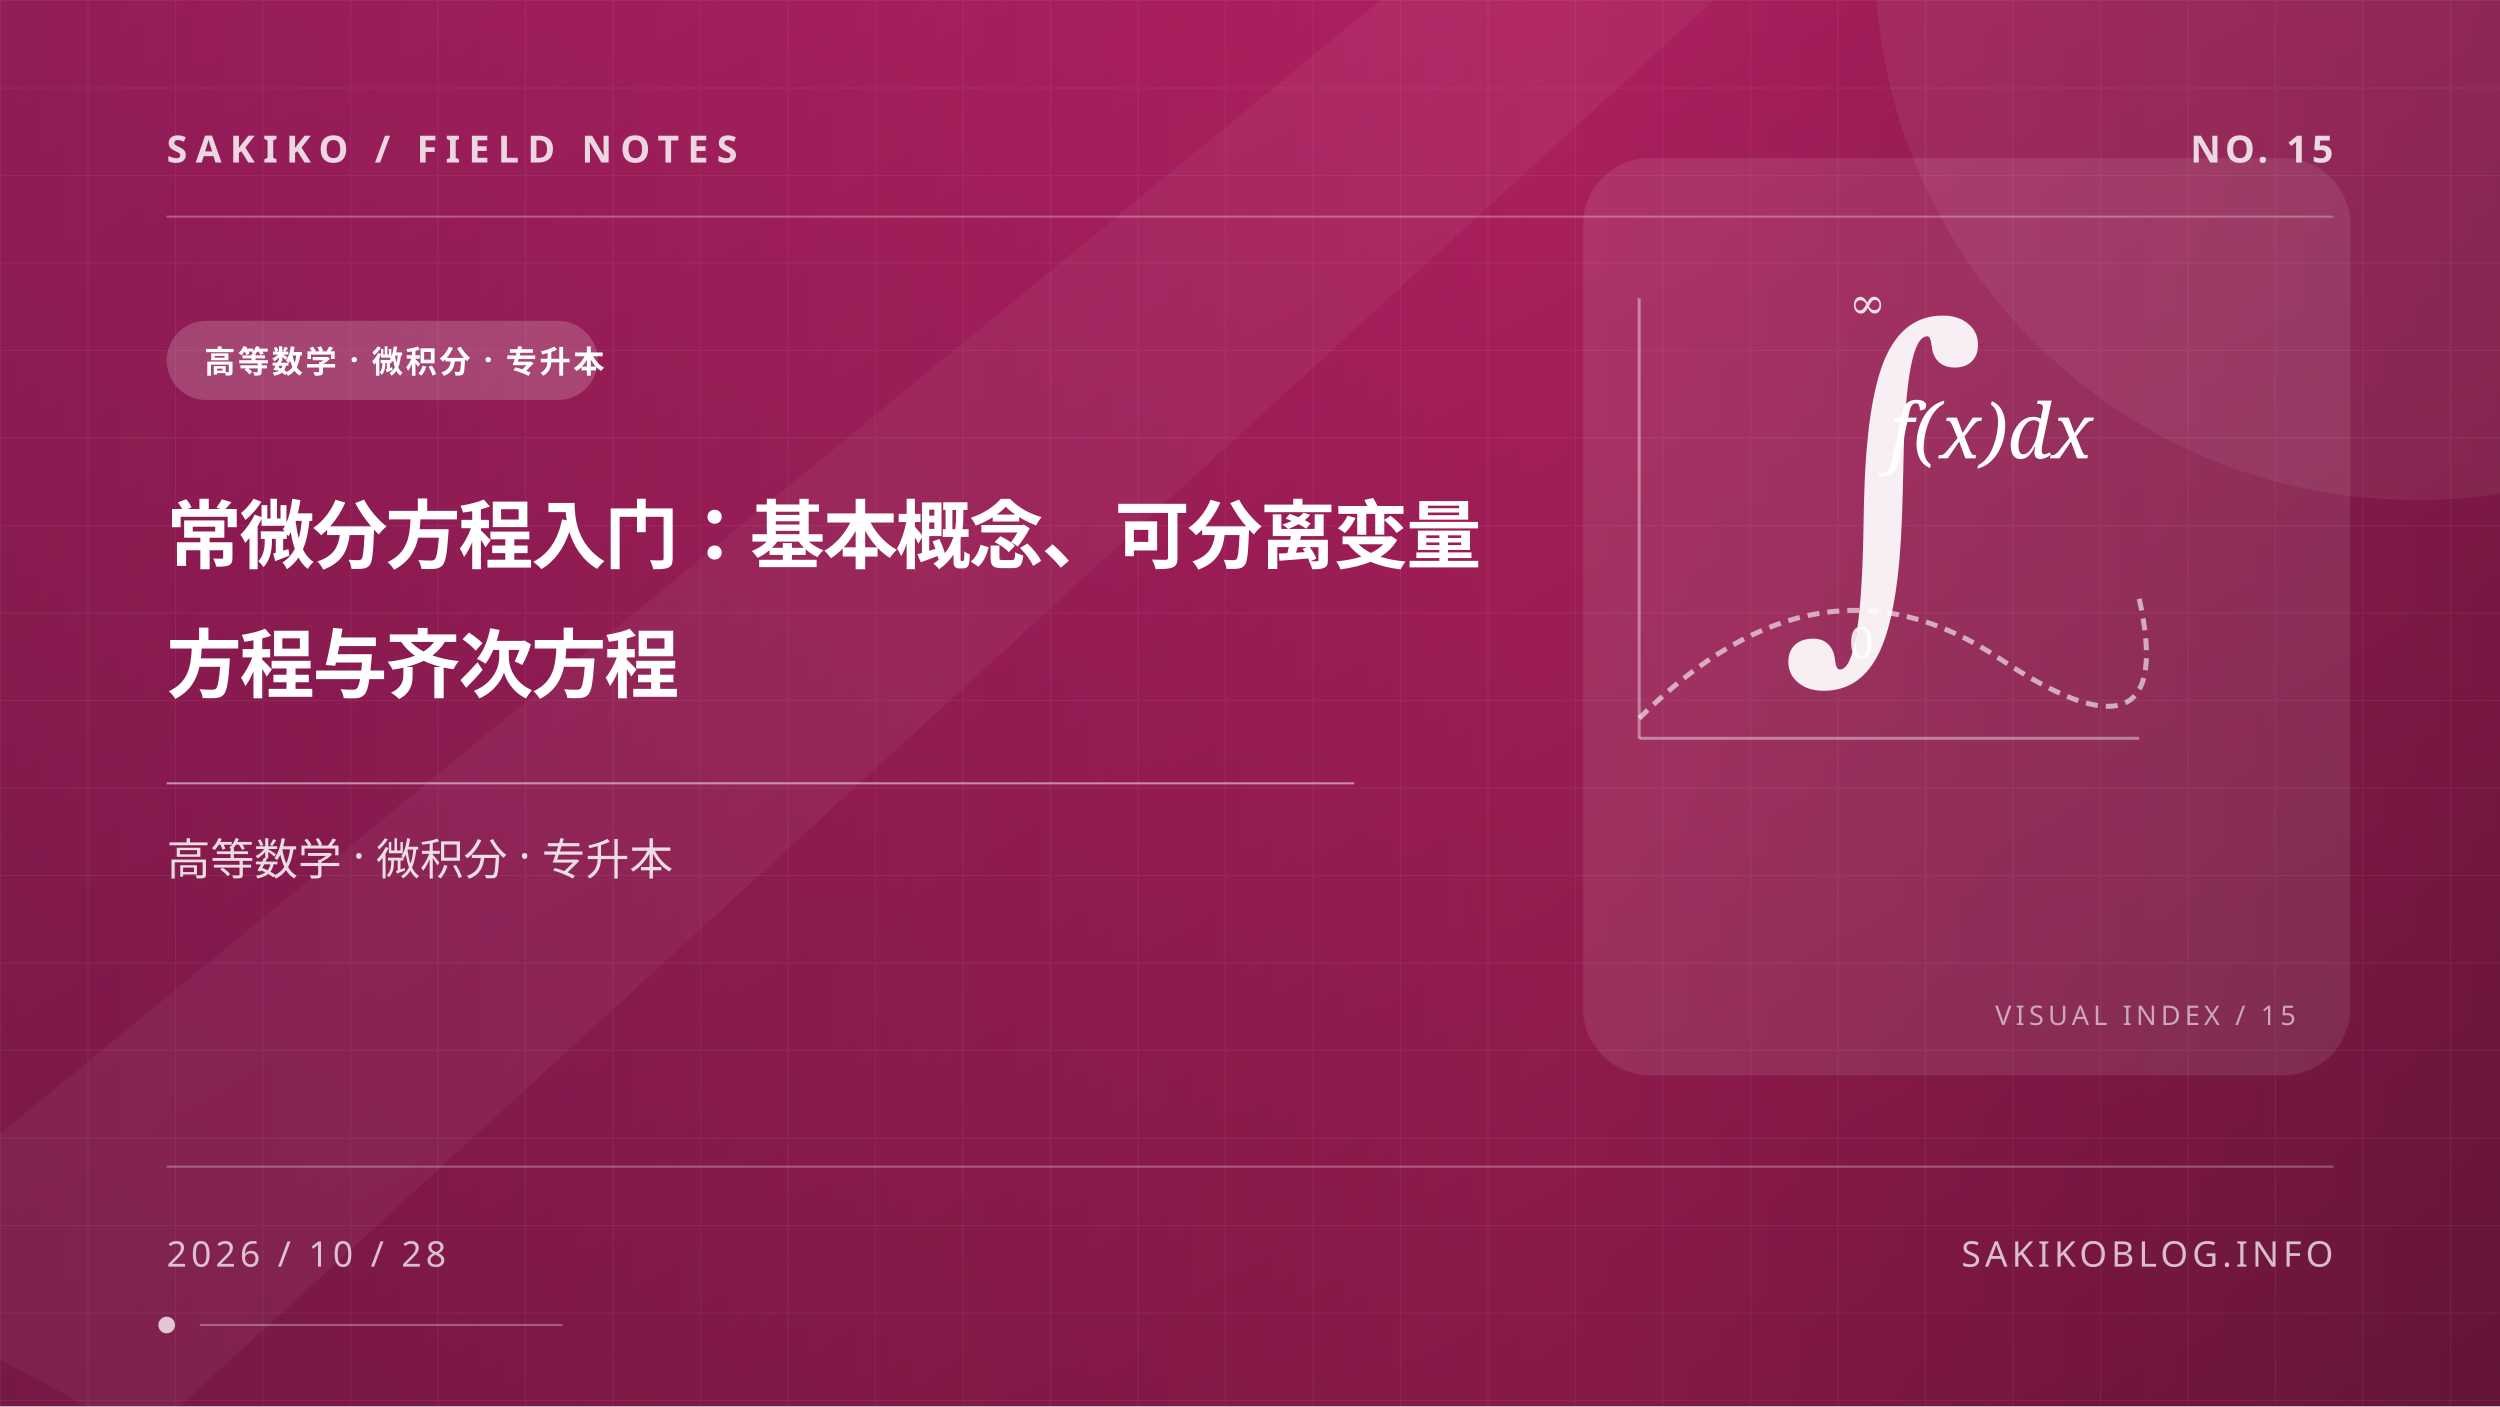
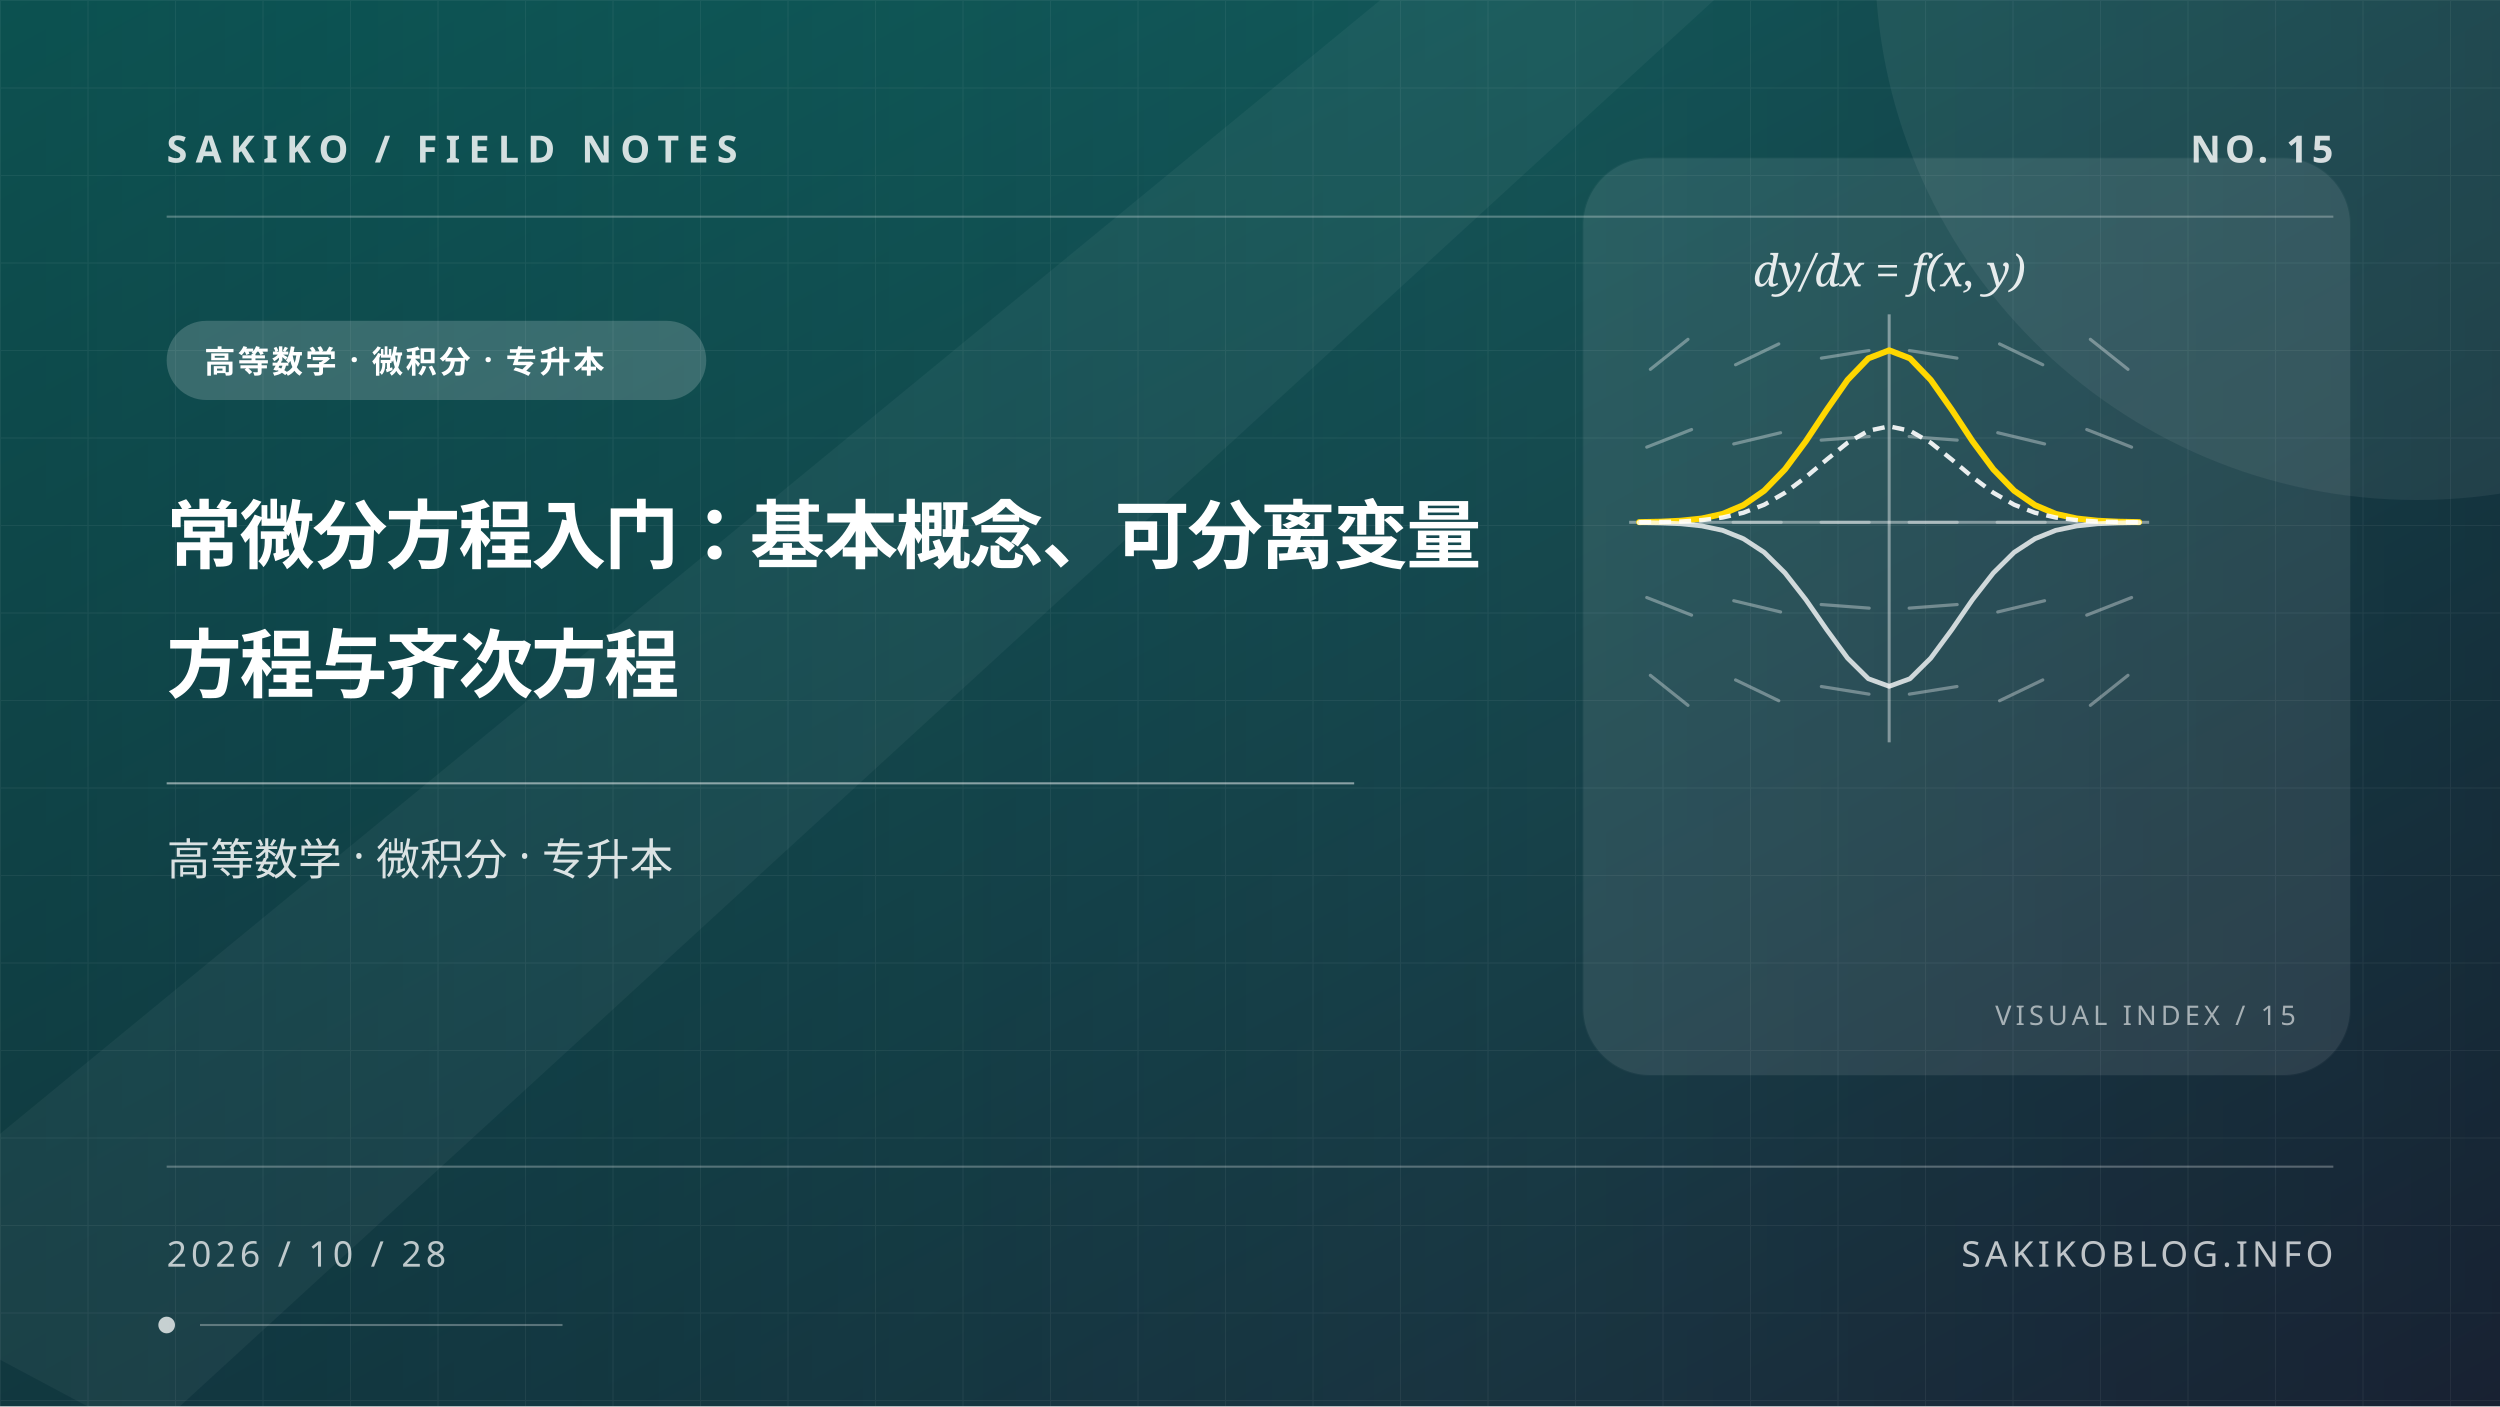
<svg xmlns="http://www.w3.org/2000/svg" viewBox="0 0 1200 675" width="1200" height="675" font-family="'Noto Sans SC','Microsoft YaHei','PingFang SC',sans-serif">
  <defs>
    <linearGradient id="bg" x1="0" y1="0" x2="1" y2="1">
-       <stop offset="0" stop-color="#db2777" />
-       <stop offset="1" stop-color="#831843" />
+       <stop offset="0" stop-color="#0f766e" />
+       <stop offset="1" stop-color="#1e293b" />
    </linearGradient>
    <linearGradient id="shade" x1="0" y1="0" x2="1" y2="0">
      <stop offset="0" stop-color="#050816" stop-opacity="0.34" />
      <stop offset="0.62" stop-color="#050816" stop-opacity="0.10" />
      <stop offset="1" stop-color="#050816" stop-opacity="0.24" />
    </linearGradient>
    <pattern id="grid" width="42" height="42" patternUnits="userSpaceOnUse">
      <path d="M 42 0 L 0 0 0 42" fill="none" stroke="#fff" stroke-opacity="0.055" stroke-width="1" />
    </pattern>
    <clipPath id="art-clip">
      <rect x="760" y="76" width="368" height="440" rx="32" />
    </clipPath>
  </defs>
  <rect width="1200" height="675" fill="url(#bg)" />
  <rect width="1200" height="675" fill="url(#shade)" />
  <rect width="1200" height="675" fill="url(#grid)" />
  <path d="M -80 610 L 760 -80 L 910 -80 L 70 690 Z" fill="#fff" opacity="0.045" />
  <circle cx="1160" cy="-20" r="260" fill="#fff" opacity="0.06" />
  <text x="80" y="78" font-size="18" font-weight="700" letter-spacing="4" fill="#fff" opacity="0.82">SAKIKO / FIELD NOTES</text>
  <text x="1120" y="78" font-size="18" font-weight="700" letter-spacing="2" text-anchor="end" fill="#fff" opacity="0.82">NO. 15</text>
  <line x1="80" y1="104" x2="1120" y2="104" stroke="#fff" stroke-opacity="0.28" />
  <g>
-     <rect x="80" y="154" width="206.9" height="38" rx="19" fill="#fff" opacity="0.18" />
+     <rect x="80" y="154" width="259" height="38" rx="19" fill="#fff" opacity="0.18" />
    <text x="98" y="179" font-size="15" font-weight="700" letter-spacing="1.2" fill="#fff">高等数学 · 微积分 · 专升本</text>
  </g>
  <text font-size="36" font-weight="750" fill="#fff" letter-spacing="-1">
    <tspan x="80" y="270">常微分方程入门：基本概念、可分离变量</tspan>
    <tspan x="80" y="332">方程与齐次方程</tspan>
  </text>
  <line x1="80" y1="376" x2="650" y2="376" stroke="#fff" stroke-opacity="0.5" />
  <text x="80" y="420" font-size="21" fill="#fff" opacity="0.84">高等数学 · 微积分 · 专升本</text>
  <rect x="760" y="76" width="368" height="440" rx="32" fill="#fff" opacity="0.09" stroke="#fff" stroke-opacity="0.28" />
  <g clip-path="url(#art-clip)" transform="translate(-10 28) scale(0.96)">
-     <text x="900" y="280" font-size="200" fill="rgba(255,255,255,0.92)" font-family="serif" font-style="italic" font-weight="400">∫</text>
-     <text x="935" y="130" font-size="22" fill="rgba(255,255,255,0.85)" font-family="serif">∞</text>
-     <text x="935" y="300" font-size="22" fill="rgba(255,255,255,0.85)" font-family="serif">0</text>
-     <text x="955" y="200" font-size="38" fill="#fff" font-family="serif" font-style="italic">f(x)dx</text>
-     <path d="M 830 330 Q 920 240 1010 300 T 1080 270" fill="none" stroke="rgba(255,255,255,0.6)" stroke-width="2.5" stroke-dasharray="6 4" />
-     <line x1="830" y1="340" x2="1080" y2="340" stroke="rgba(255,255,255,0.4)" stroke-width="1.5" />
-     <line x1="830" y1="120" x2="830" y2="340" stroke="rgba(255,255,255,0.4)" stroke-width="1.5" />
+     <text x="955" y="114" font-size="22" fill="rgba(255,255,255,0.88)" font-family="serif" font-style="italic" text-anchor="middle">dy/dx = f(x, y)</text>
+     <line x1="825" y1="232" x2="1085" y2="232" stroke="rgba(255,255,255,0.42)" stroke-width="1.5" />
+     <line x1="955" y1="128" x2="955" y2="342" stroke="rgba(255,255,255,0.42)" stroke-width="1.5" />
+     <line x1="835.6" y1="155.5" x2="854.4" y2="140.5" stroke="rgba(255,255,255,0.34)" stroke-width="1.6" stroke-linecap="round" />
+     <line x1="833.8" y1="194.4" x2="856.2" y2="185.6" stroke="rgba(255,255,255,0.34)" stroke-width="1.6" stroke-linecap="round" />
+     <line x1="833.0" y1="232.0" x2="857.0" y2="232.0" stroke="rgba(255,255,255,0.34)" stroke-width="1.6" stroke-linecap="round" />
+     <line x1="833.8" y1="269.6" x2="856.2" y2="278.4" stroke="rgba(255,255,255,0.34)" stroke-width="1.6" stroke-linecap="round" />
+     <line x1="835.6" y1="308.5" x2="854.4" y2="323.5" stroke="rgba(255,255,255,0.34)" stroke-width="1.6" stroke-linecap="round" />
+     <line x1="878.2" y1="153.2" x2="899.8" y2="142.8" stroke="rgba(255,255,255,0.34)" stroke-width="1.6" stroke-linecap="round" />
+     <line x1="877.3" y1="192.8" x2="900.7" y2="187.2" stroke="rgba(255,255,255,0.34)" stroke-width="1.6" stroke-linecap="round" />
+     <line x1="877.0" y1="232.0" x2="901.0" y2="232.0" stroke="rgba(255,255,255,0.34)" stroke-width="1.6" stroke-linecap="round" />
+     <line x1="877.3" y1="271.2" x2="900.7" y2="276.8" stroke="rgba(255,255,255,0.34)" stroke-width="1.6" stroke-linecap="round" />
+     <line x1="878.2" y1="310.8" x2="899.8" y2="321.2" stroke="rgba(255,255,255,0.34)" stroke-width="1.6" stroke-linecap="round" />
+     <line x1="921.1" y1="149.9" x2="944.9" y2="146.1" stroke="rgba(255,255,255,0.34)" stroke-width="1.6" stroke-linecap="round" />
+     <line x1="921.0" y1="190.9" x2="945.0" y2="189.1" stroke="rgba(255,255,255,0.34)" stroke-width="1.6" stroke-linecap="round" />
+     <line x1="921.0" y1="232.0" x2="945.0" y2="232.0" stroke="rgba(255,255,255,0.34)" stroke-width="1.6" stroke-linecap="round" />
+     <line x1="921.0" y1="273.1" x2="945.0" y2="274.9" stroke="rgba(255,255,255,0.34)" stroke-width="1.6" stroke-linecap="round" />
+     <line x1="921.1" y1="314.1" x2="944.9" y2="317.9" stroke="rgba(255,255,255,0.34)" stroke-width="1.6" stroke-linecap="round" />
+     <line x1="965.1" y1="146.1" x2="988.9" y2="149.9" stroke="rgba(255,255,255,0.34)" stroke-width="1.6" stroke-linecap="round" />
+     <line x1="965.0" y1="189.1" x2="989.0" y2="190.9" stroke="rgba(255,255,255,0.34)" stroke-width="1.6" stroke-linecap="round" />
+     <line x1="965.0" y1="232.0" x2="989.0" y2="232.0" stroke="rgba(255,255,255,0.34)" stroke-width="1.6" stroke-linecap="round" />
+     <line x1="965.0" y1="274.9" x2="989.0" y2="273.1" stroke="rgba(255,255,255,0.34)" stroke-width="1.6" stroke-linecap="round" />
+     <line x1="965.1" y1="317.9" x2="988.9" y2="314.1" stroke="rgba(255,255,255,0.34)" stroke-width="1.6" stroke-linecap="round" />
+     <line x1="1010.2" y1="142.8" x2="1031.8" y2="153.2" stroke="rgba(255,255,255,0.34)" stroke-width="1.6" stroke-linecap="round" />
+     <line x1="1009.3" y1="187.2" x2="1032.7" y2="192.8" stroke="rgba(255,255,255,0.34)" stroke-width="1.6" stroke-linecap="round" />
+     <line x1="1009.0" y1="232.0" x2="1033.0" y2="232.0" stroke="rgba(255,255,255,0.34)" stroke-width="1.6" stroke-linecap="round" />
+     <line x1="1009.3" y1="276.8" x2="1032.7" y2="271.2" stroke="rgba(255,255,255,0.34)" stroke-width="1.6" stroke-linecap="round" />
+     <line x1="1010.2" y1="321.2" x2="1031.8" y2="310.8" stroke="rgba(255,255,255,0.34)" stroke-width="1.6" stroke-linecap="round" />
+     <line x1="1055.6" y1="140.5" x2="1074.4" y2="155.5" stroke="rgba(255,255,255,0.34)" stroke-width="1.6" stroke-linecap="round" />
+     <line x1="1053.8" y1="185.6" x2="1076.2" y2="194.4" stroke="rgba(255,255,255,0.34)" stroke-width="1.6" stroke-linecap="round" />
+     <line x1="1053.0" y1="232.0" x2="1077.0" y2="232.0" stroke="rgba(255,255,255,0.34)" stroke-width="1.6" stroke-linecap="round" />
+     <line x1="1053.8" y1="278.4" x2="1076.2" y2="269.6" stroke="rgba(255,255,255,0.34)" stroke-width="1.6" stroke-linecap="round" />
+     <line x1="1055.6" y1="323.5" x2="1074.4" y2="308.5" stroke="rgba(255,255,255,0.34)" stroke-width="1.6" stroke-linecap="round" />
+     <path d="M 830.0 231.9 L 840.4 231.7 L 850.8 231.2 L 861.3 230.1 L 871.7 227.8 L 882.1 223.4 L 892.5 216.2 L 902.9 205.5 L 913.3 191.5 L 923.8 175.7 L 934.2 160.8 L 944.6 150.0 L 955.0 146.0 L 965.4 150.0 L 975.8 160.8 L 986.3 175.7 L 996.7 191.5 L 1007.1 205.5 L 1017.5 216.2 L 1027.9 223.4 L 1038.3 227.8 L 1048.8 230.1 L 1059.2 231.2 L 1069.6 231.7 L 1080.0 231.9" fill="none" stroke="#ffd700" stroke-width="3" stroke-linecap="round" stroke-linejoin="round" />
+     <path d="M 830.0 231.9 L 840.4 231.8 L 850.8 231.6 L 861.3 230.9 L 871.7 229.6 L 882.1 227.2 L 892.5 223.2 L 902.9 217.2 L 913.3 209.4 L 923.8 200.6 L 934.2 192.2 L 944.6 186.2 L 955.0 184.0 L 965.4 186.2 L 975.8 192.2 L 986.3 200.6 L 996.7 209.4 L 1007.1 217.2 L 1017.5 223.2 L 1027.9 227.2 L 1038.3 229.6 L 1048.8 230.9 L 1059.2 231.6 L 1069.6 231.8 L 1080.0 231.9" fill="none" stroke="rgba(255,255,255,0.9)" stroke-width="2.2" stroke-dasharray="6 4" stroke-linejoin="round" />
+     <path d="M 830.0 232.1 L 840.4 232.3 L 850.8 232.7 L 861.3 233.8 L 871.7 236.0 L 882.1 240.2 L 892.5 247.0 L 902.9 257.3 L 913.3 270.6 L 923.8 285.7 L 934.2 299.9 L 944.6 310.2 L 955.0 314.0 L 965.4 310.2 L 975.8 299.9 L 986.3 285.7 L 996.7 270.6 L 1007.1 257.3 L 1017.5 247.0 L 1027.9 240.2 L 1038.3 236.0 L 1048.8 233.8 L 1059.2 232.7 L 1069.6 232.3 L 1080.0 232.1" fill="none" stroke="rgba(255,255,255,0.78)" stroke-width="2.4" stroke-linecap="round" stroke-linejoin="round" />
  </g>
  <text x="1102" y="492" text-anchor="end" font-size="13" letter-spacing="2" fill="#fff" opacity="0.58">VISUAL INDEX / 15</text>
  <line x1="80" y1="560" x2="1120" y2="560" stroke="#fff" stroke-opacity="0.28" />
  <text x="80" y="608" font-size="17" letter-spacing="2" fill="#fff" opacity="0.72">2026 / 10 / 28</text>
  <text x="1120" y="608" text-anchor="end" font-size="17" letter-spacing="2" fill="#fff" opacity="0.72">SAKIKOBLOG.INFO</text>
  <circle cx="80" cy="636" r="4" fill="#fff" opacity="0.75" />
  <line x1="96" y1="636" x2="270" y2="636" stroke="#fff" stroke-opacity="0.3" />
</svg>
